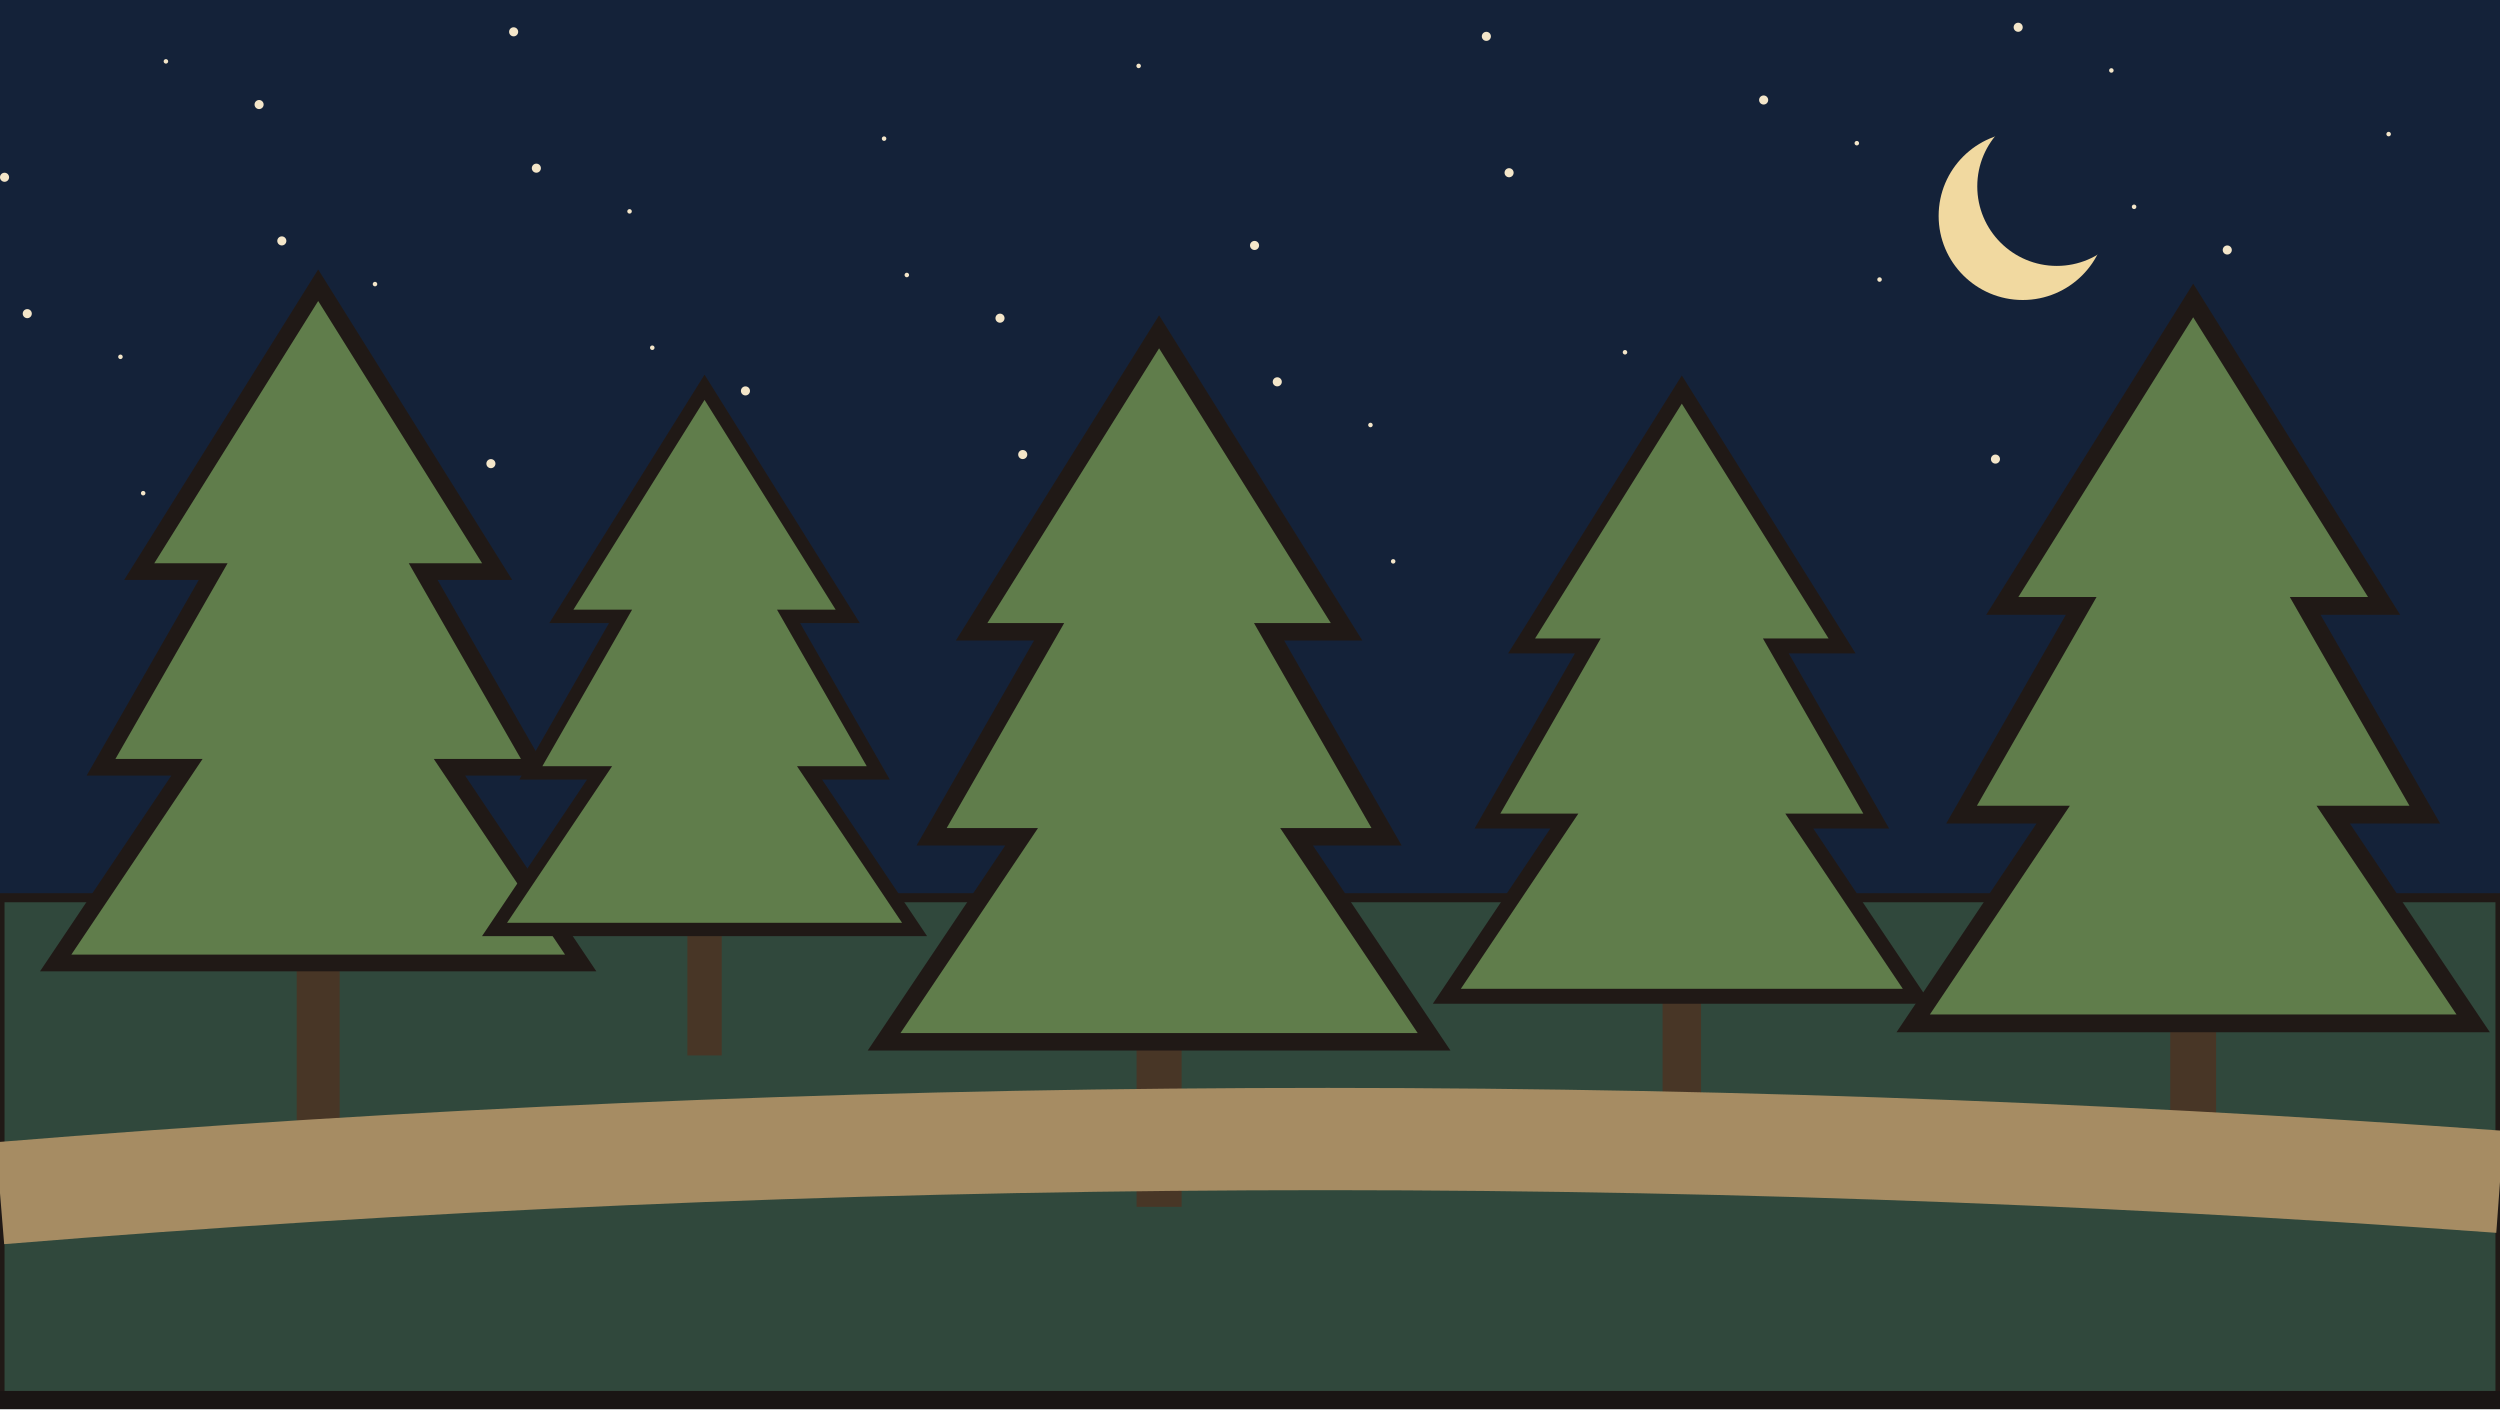
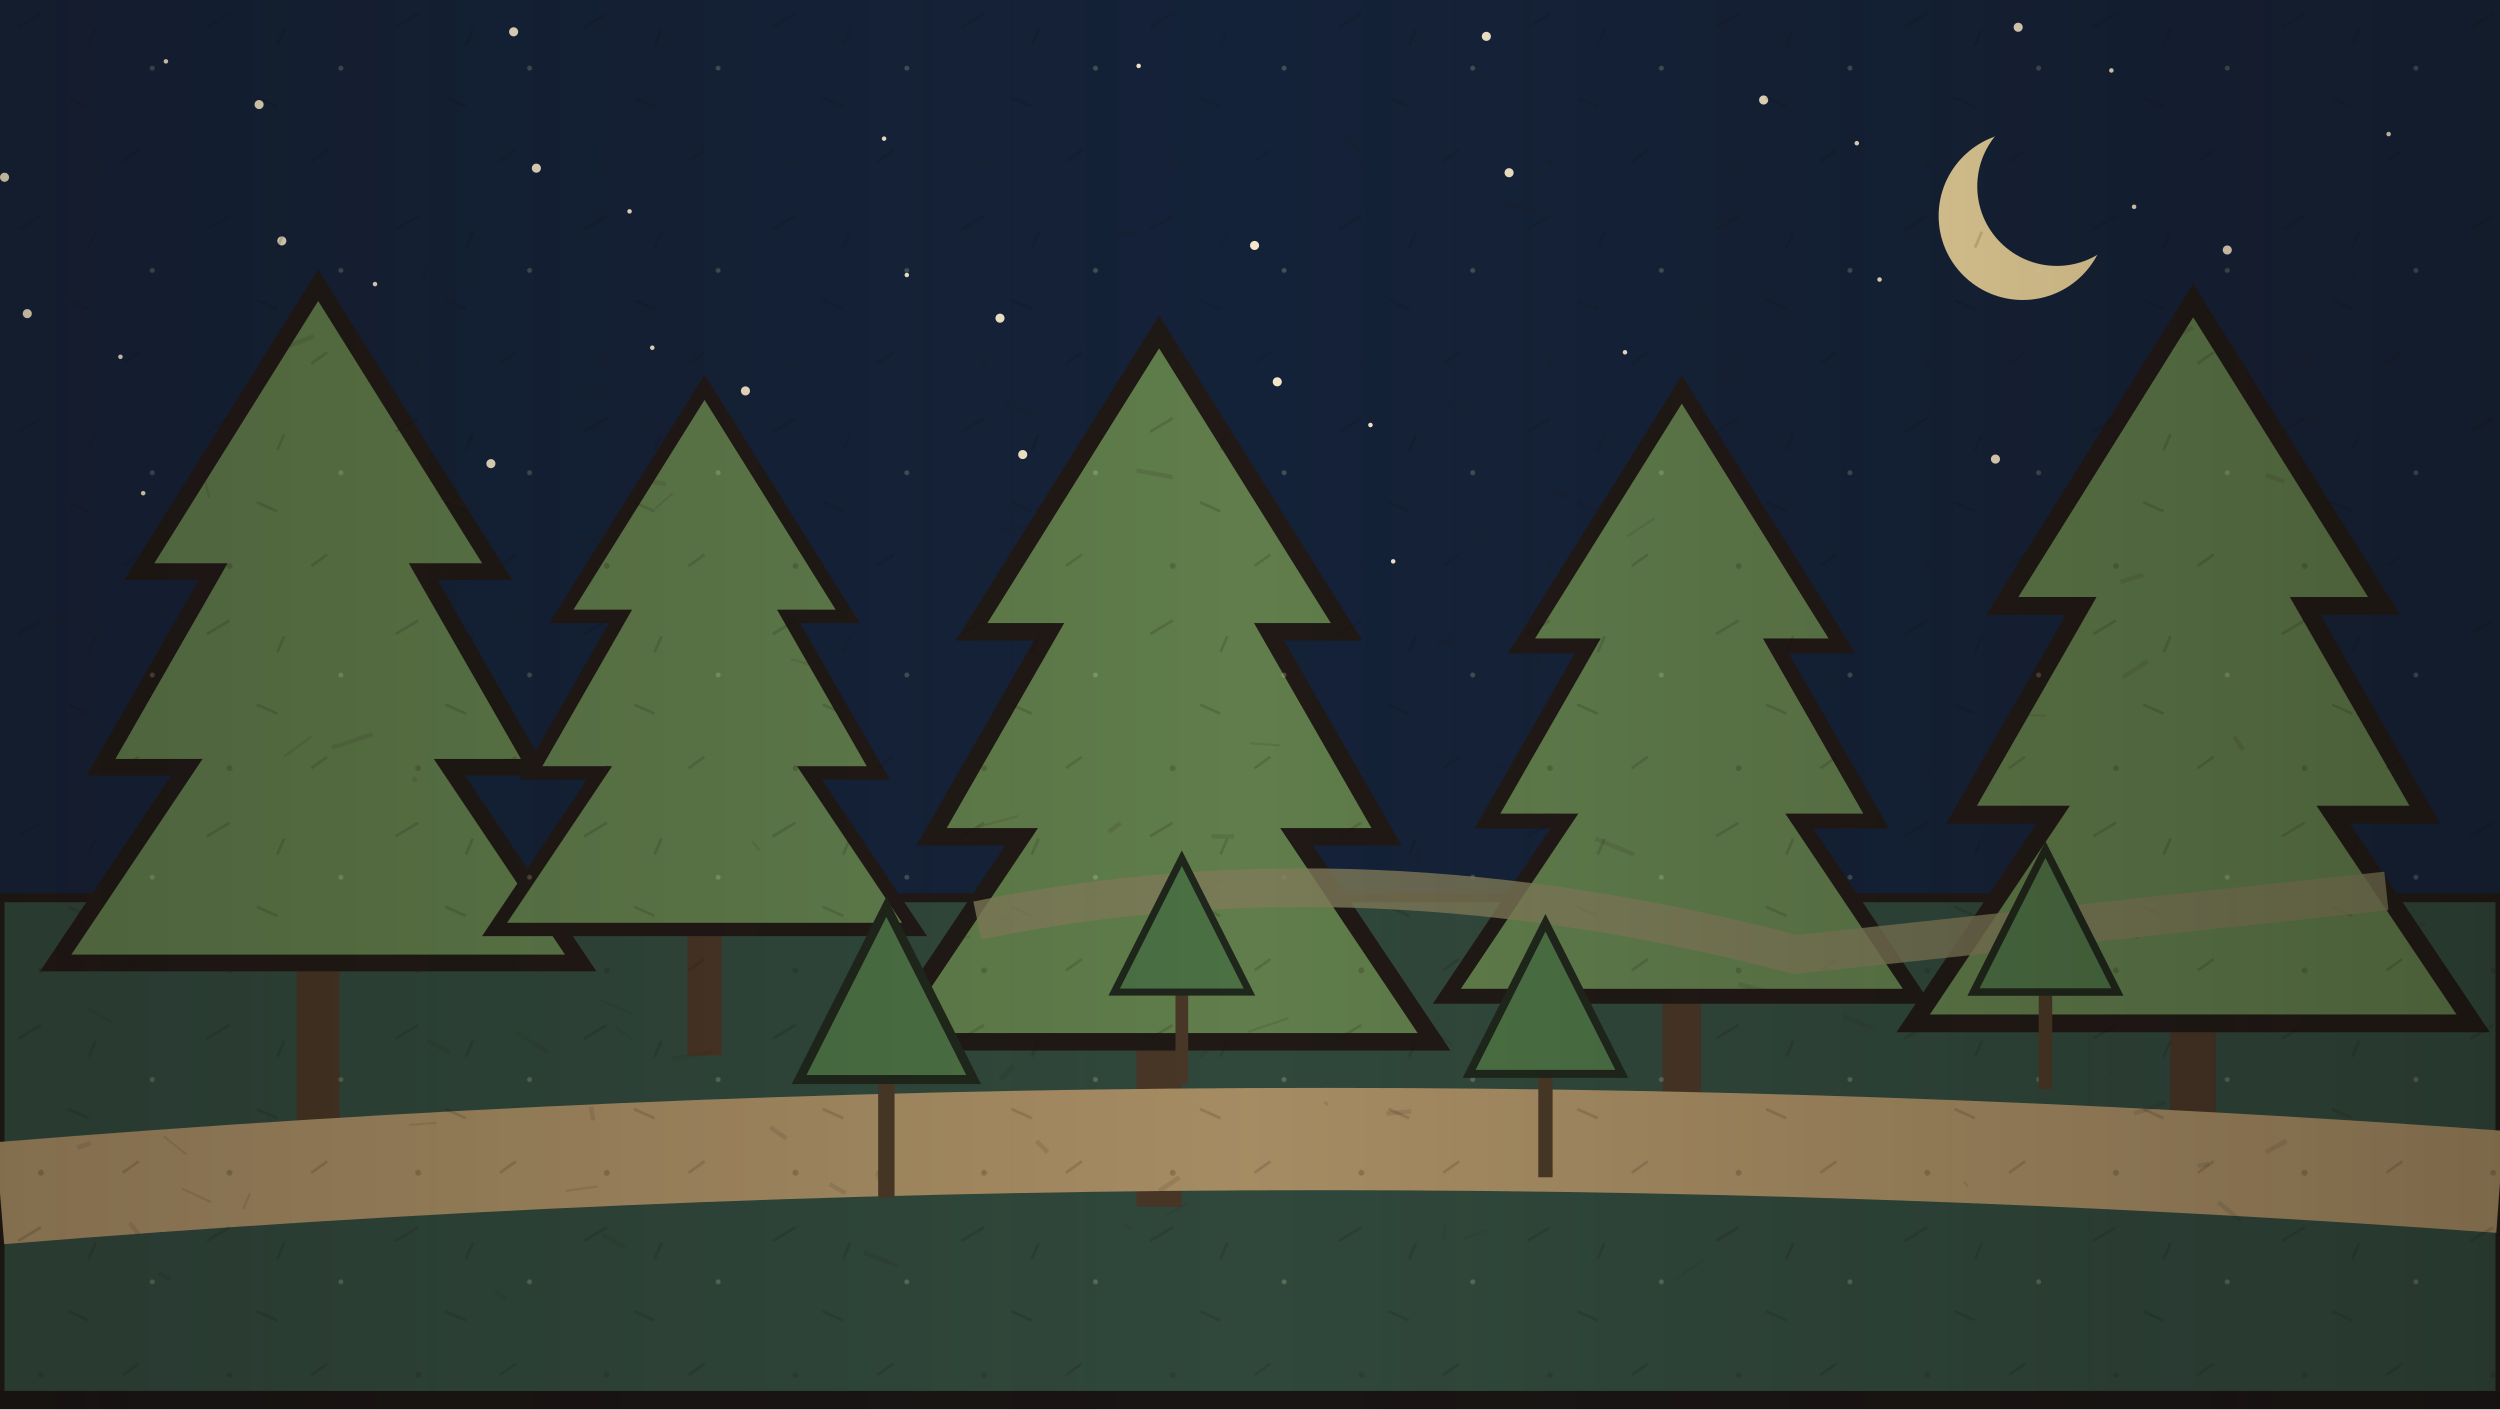
<svg xmlns="http://www.w3.org/2000/svg" viewBox="0 0 1100 620" preserveAspectRatio="xMidYMid slice">
  <rect width="1100" height="620" fill="#142239" />
  <circle cx="890" cy="95" r="37" fill="#f1d9a0" />
  <circle cx="905" cy="82" r="35" fill="#142239" />
  <circle cx="73" cy="27" r="1" fill="#f4e6c9" />
  <circle cx="236" cy="74" r="2" fill="#f4e6c9" />
  <circle cx="399" cy="121" r="1" fill="#f4e6c9" />
  <circle cx="562" cy="168" r="2" fill="#f4e6c9" />
  <circle cx="725" cy="215" r="1" fill="#f4e6c9" />
  <circle cx="888" cy="12" r="2" fill="#f4e6c9" />
  <circle cx="1051" cy="59" r="1" fill="#f4e6c9" />
  <circle cx="124" cy="106" r="2" fill="#f4e6c9" />
  <circle cx="287" cy="153" r="1" fill="#f4e6c9" />
  <circle cx="450" cy="200" r="2" fill="#f4e6c9" />
  <circle cx="613" cy="247" r="1" fill="#f4e6c9" />
  <circle cx="776" cy="44" r="2" fill="#f4e6c9" />
  <circle cx="939" cy="91" r="1" fill="#f4e6c9" />
  <circle cx="12" cy="138" r="2" fill="#f4e6c9" />
  <circle cx="175" cy="185" r="1" fill="#f4e6c9" />
  <circle cx="338" cy="232" r="2" fill="#f4e6c9" />
  <circle cx="501" cy="29" r="1" fill="#f4e6c9" />
  <circle cx="664" cy="76" r="2" fill="#f4e6c9" />
  <circle cx="827" cy="123" r="1" fill="#f4e6c9" />
  <circle cx="990" cy="170" r="2" fill="#f4e6c9" />
  <circle cx="63" cy="217" r="1" fill="#f4e6c9" />
  <circle cx="226" cy="14" r="2" fill="#f4e6c9" />
  <circle cx="389" cy="61" r="1" fill="#f4e6c9" />
  <circle cx="552" cy="108" r="2" fill="#f4e6c9" />
  <circle cx="715" cy="155" r="1" fill="#f4e6c9" />
  <circle cx="878" cy="202" r="2" fill="#f4e6c9" />
  <circle cx="1041" cy="249" r="1" fill="#f4e6c9" />
  <circle cx="114" cy="46" r="2" fill="#f4e6c9" />
  <circle cx="277" cy="93" r="1" fill="#f4e6c9" />
  <circle cx="440" cy="140" r="2" fill="#f4e6c9" />
  <circle cx="603" cy="187" r="1" fill="#f4e6c9" />
  <circle cx="766" cy="234" r="2" fill="#f4e6c9" />
  <circle cx="929" cy="31" r="1" fill="#f4e6c9" />
  <circle cx="2" cy="78" r="2" fill="#f4e6c9" />
  <circle cx="165" cy="125" r="1" fill="#f4e6c9" />
  <circle cx="328" cy="172" r="2" fill="#f4e6c9" />
  <circle cx="491" cy="219" r="1" fill="#f4e6c9" />
  <circle cx="654" cy="16" r="2" fill="#f4e6c9" />
  <circle cx="817" cy="63" r="1" fill="#f4e6c9" />
  <circle cx="980" cy="110" r="2" fill="#f4e6c9" />
  <circle cx="53" cy="157" r="1" fill="#f4e6c9" />
  <circle cx="216" cy="204" r="2" fill="#f4e6c9" />
  <rect x="0" y="395" width="1100" height="225" fill="#30483c" stroke="#201916" stroke-width="4" />
  <g transform="translate(140 325) scale(1.05)">
    <path d="M0 0v160" stroke="#483626" stroke-width="18" />
    <path d="M0 -190L-75 -70H-44L-91 12H-55L-110 94H110L55 12H91L44 -70H75Z" fill="#607d4b" stroke="#201916" stroke-width="7" />
  </g>
  <g transform="translate(310 330) scale(0.84)">
    <path d="M0 0v160" stroke="#483626" stroke-width="18" />
    <path d="M0 -190L-75 -70H-44L-91 12H-55L-110 94H110L55 12H91L44 -70H75Z" fill="#607d4b" stroke="#201916" stroke-width="7" />
  </g>
  <g transform="translate(510 355) scale(1.1)">
    <path d="M0 0v160" stroke="#483626" stroke-width="18" />
    <path d="M0 -190L-75 -70H-44L-91 12H-55L-110 94H110L55 12H91L44 -70H75Z" fill="#607d4b" stroke="#201916" stroke-width="7" />
  </g>
  <g transform="translate(740 350) scale(0.94)">
    <path d="M0 0v160" stroke="#483626" stroke-width="18" />
    <path d="M0 -190L-75 -70H-44L-91 12H-55L-110 94H110L55 12H91L44 -70H75Z" fill="#607d4b" stroke="#201916" stroke-width="7" />
  </g>
  <g transform="translate(965 345) scale(1.12)">
    <path d="M0 0v160" stroke="#483626" stroke-width="18" />
    <path d="M0 -190L-75 -70H-44L-91 12H-55L-110 94H110L55 12H91L44 -70H75Z" fill="#607d4b" stroke="#201916" stroke-width="7" />
  </g>
  <path d="M0 525Q550 480 1100 520" fill="none" stroke="#a68c63" stroke-width="45" />
  <path d="M0 618H1100" stroke="#191514" stroke-width="12" />
+   <defs>
+     <pattern id="uhy16grain" width="83" height="89" patternUnits="userSpaceOnUse">
+       <path d="M8 12l10-6M61 66l-7 5M30 43l9 4M42 13l-3 7" stroke="#140d0a" stroke-width="1.2" opacity=".15" />
+       <circle cx="18" cy="71" r="1.3" fill="#281b12" opacity=".22" />
+       <circle cx="67" cy="30" r="1.1" fill="#fff7c7" opacity=".21" />
+     </pattern>
+     <linearGradient id="uhy16vignette">
+       <stop offset="0" stop-color="#100b08" stop-opacity=".24" />
+       <stop offset=".50" stop-color="#100b08" stop-opacity="0" />
+       <stop offset="1" stop-color="#100b08" stop-opacity=".28" />
+     </linearGradient>
+   </defs>
+   <rect width="1100" height="620" fill="url(#uhy16grain)" pointer-events="none" />
+   <path d="M395 557l-15 -6" stroke="#281c15" stroke-width="2" opacity=".12" />
+   <path d="M636 538l-1 7" stroke="#281c15" stroke-width="1" opacity=".12" />
+   <path d="M241 463l-14 -9" stroke="#281c15" stroke-width="2" opacity=".12" />
+   <path d="M50 450l-11 -6" stroke="#281c15" stroke-width="1" opacity=".12" />
+   <path d="M894 252l-10 -8" stroke="#281c15" stroke-width="1" opacity=".12" />
+   <path d="M972 512l-5 1" stroke="#281c15" stroke-width="2" opacity=".12" />
+   <path d="M550 327l13 1" stroke="#281c15" stroke-width="1" opacity=".12" />
+   <path d="M678 294l-2 -5" stroke="#281c15" stroke-width="2" opacity=".12" />
+   <path d="M549 454l18 -6" stroke="#281c15" stroke-width="1" opacity=".12" />
+   <path d="M478 397l5 -7" stroke="#281c15" stroke-width="1" opacity=".12" />
+   <path d="M365 295l-17 -5" stroke="#281c15" stroke-width="1" opacity=".12" />
+   <path d="M929 472l0 1" stroke="#281c15" stroke-width="2" opacity=".12" />
+   <path d="M281 211l12 2" stroke="#281c15" stroke-width="2" opacity=".12" />
+   <path d="M760 100l-5 -6" stroke="#281c15" stroke-width="2" opacity=".12" />
+   <path d="M528 392l14 -7" stroke="#281c15" stroke-width="2" opacity=".12" />
+   <path d="M188 458l10 5" stroke="#281c15" stroke-width="2" opacity=".12" />
+   <path d="M921 122l3 -8" stroke="#281c15" stroke-width="2" opacity=".12" />
+   <path d="M650 181l-15 -3" stroke="#281c15" stroke-width="1" opacity=".12" />
+   <path d="M456 502l5 5" stroke="#281c15" stroke-width="2" opacity=".12" />
+   <path d="M395 424l-9 -4" stroke="#281c15" stroke-width="1" opacity=".12" />
+   <path d="M864 520l2 2" stroke="#281c15" stroke-width="1" opacity=".12" />
+   <path d="M639 460l-11 -9" stroke="#281c15" stroke-width="1" opacity=".12" />
+   <path d="M536 457l-8 8" stroke="#281c15" stroke-width="2" opacity=".12" />
+   <path d="M488 366l5 -4" stroke="#281c15" stroke-width="2" opacity=".12" />
+   <path d="M264 440l14 6" stroke="#281c15" stroke-width="1" opacity=".12" />
+   <path d="M257 239l9 -4" stroke="#281c15" stroke-width="2" opacity=".12" />
+   <path d="M621 489l-11 1" stroke="#281c15" stroke-width="2" opacity=".12" />
+   <path d="M755 168l8 -5" stroke="#281c15" stroke-width="2" opacity=".12" />
+   <path d="M414 427l-10 -2" stroke="#281c15" stroke-width="1" opacity=".12" />
+   <path d="M499 159l3 -7" stroke="#281c15" stroke-width="1" opacity=".12" />
+   <path d="M1034 118l3 6" stroke="#281c15" stroke-width="2" opacity=".12" />
+   <path d="M710 215l1 1" stroke="#281c15" stroke-width="1" opacity=".12" />
+   <path d="M82 508l-10 -8" stroke="#281c15" stroke-width="1" opacity=".12" />
+   <path d="M331 370l3 4" stroke="#281c15" stroke-width="1" opacity=".12" />
+   <path d="M209 114l-5 9" stroke="#281c15" stroke-width="1" opacity=".12" />
+   <path d="M997 209l8 3" stroke="#281c15" stroke-width="2" opacity=".12" />
+   <path d="M838 103l7 3" stroke="#281c15" stroke-width="1" opacity=".12" />
+   <path d="M294 188l-13 -2" stroke="#281c15" stroke-width="1" opacity=".12" />
+   <path d="M44 279l0 3" stroke="#281c15" stroke-width="2" opacity=".12" />
+   <path d="M765 433l15 4" stroke="#281c15" stroke-width="2" opacity=".12" />
+   <path d="M965 144l-16 8" stroke="#281c15" stroke-width="2" opacity=".12" />
+   <path d="M519 518l-9 6" stroke="#281c15" stroke-width="2" opacity=".12" />
+   <path d="M676 93l-14 -4" stroke="#281c15" stroke-width="2" opacity=".12" />
+   <path d="M182 344l1 -2" stroke="#281c15" stroke-width="2" opacity=".12" />
+   <path d="M748 140l7 -9" stroke="#281c15" stroke-width="1" opacity=".12" />
+   <path d="M811 447l14 6" stroke="#281c15" stroke-width="2" opacity=".12" />
+   <path d="M34 272l-15 0" stroke="#281c15" stroke-width="2" opacity=".12" />
+   <path d="M75 563l-5 -3" stroke="#281c15" stroke-width="2" opacity=".12" />
+   <path d="M389 524l-3 -8" stroke="#281c15" stroke-width="2" opacity=".12" />
+   <path d="M945 291l-11 7" stroke="#281c15" stroke-width="2" opacity=".12" />
+   <path d="M690 219l-9 -5" stroke="#281c15" stroke-width="2" opacity=".12" />
+   <path d="M448 359l-18 5" stroke="#281c15" stroke-width="1" opacity=".12" />
+   <path d="M210 224l-16 -5" stroke="#281c15" stroke-width="2" opacity=".12" />
+   <path d="M456 183l-14 -5" stroke="#281c15" stroke-width="2" opacity=".12" />
+   <path d="M659 337l8 2" stroke="#281c15" stroke-width="2" opacity=".12" />
+   <path d="M737 563l13 -9" stroke="#281c15" stroke-width="1" opacity=".12" />
+   <path d="M52 66l-11 8" stroke="#281c15" stroke-width="2" opacity=".12" />
+   <path d="M146 329l18 -6" stroke="#281c15" stroke-width="2" opacity=".12" />
+   <path d="M458 181l2 5" stroke="#281c15" stroke-width="1" opacity=".12" />
+   <path d="M933 256l10 -3" stroke="#281c15" stroke-width="2" opacity=".12" />
+   <path d="M806 298l7 5" stroke="#281c15" stroke-width="1" opacity=".12" />
+   <path d="M188 116l-2 7" stroke="#281c15" stroke-width="2" opacity=".12" />
+   <path d="M427 412l-4 1" stroke="#281c15" stroke-width="1" opacity=".12" />
+   <path d="M419 319l2 -2" stroke="#281c15" stroke-width="1" opacity=".12" />
+   <path d="M845 178l10 7" stroke="#281c15" stroke-width="1" opacity=".12" />
+   <path d="M339 496l7 5" stroke="#281c15" stroke-width="2" opacity=".12" />
+   <path d="M653 236l-7 2" stroke="#281c15" stroke-width="1" opacity=".12" />
+   <path d="M717 191l10 6" stroke="#281c15" stroke-width="1" opacity=".12" />
+   <path d="M1058 411l9 -5" stroke="#281c15" stroke-width="2" opacity=".12" />
+   <path d="M371 170l3 -8" stroke="#281c15" stroke-width="1" opacity=".12" />
+   <path d="M313 463l-17 3" stroke="#281c15" stroke-width="2" opacity=".12" />
+   <path d="M260 487l1 6" stroke="#281c15" stroke-width="2" opacity=".12" />
+   <path d="M624 381l0 -9" stroke="#281c15" stroke-width="2" opacity=".12" />
+   <path d="M716 236l12 -8" stroke="#281c15" stroke-width="1" opacity=".12" />
+   <path d="M1077 347l-2 3" stroke="#281c15" stroke-width="2" opacity=".12" />
+   <path d="M502 102l-13 2" stroke="#281c15" stroke-width="2" opacity=".12" />
+   <path d="M123 133l3 -7" stroke="#281c15" stroke-width="1" opacity=".12" />
+   <path d="M61 543l-4 -5" stroke="#281c15" stroke-width="2" opacity=".12" />
+   <path d="M593 222l-11 5" stroke="#281c15" stroke-width="1" opacity=".12" />
+   <path d="M592 60l7 7" stroke="#281c15" stroke-width="2" opacity=".12" />
+   <path d="M523 529l-10 6" stroke="#281c15" stroke-width="1" opacity=".12" />
+   <path d="M1018 155l-18 9" stroke="#281c15" stroke-width="2" opacity=".12" />
+   <path d="M1011 187l12 -4" stroke="#281c15" stroke-width="2" opacity=".12" />
+   <path d="M296 217l-8 7" stroke="#281c15" stroke-width="1" opacity=".12" />
+   <path d="M192 494l-12 1" stroke="#281c15" stroke-width="1" opacity=".12" />
+   <path d="M93 529l-13 -6" stroke="#281c15" stroke-width="1" opacity=".12" />
+   <path d="M37 350l-5 0" stroke="#281c15" stroke-width="1" opacity=".12" />
+   <path d="M583 486l1 -1" stroke="#281c15" stroke-width="2" opacity=".12" />
+   <path d="M632 283l11 -2" stroke="#281c15" stroke-width="2" opacity=".12" />
+   <path d="M271 452l8 6" stroke="#281c15" stroke-width="1" opacity=".12" />
+   <path d="M235 276l-12 -3" stroke="#281c15" stroke-width="1" opacity=".12" />
+   <path d="M492 128l0 1" stroke="#281c15" stroke-width="2" opacity=".12" />
+   <path d="M953 485l-14 5" stroke="#281c15" stroke-width="2" opacity=".12" />
+   <path d="M218 568l5 4" stroke="#281c15" stroke-width="2" opacity=".12" />
+   <path d="M440 403l6 4" stroke="#281c15" stroke-width="2" opacity=".12" />
+   <path d="M598 183l18 3" stroke="#281c15" stroke-width="1" opacity=".12" />
+   <path d="M48 192l10 5" stroke="#281c15" stroke-width="1" opacity=".12" />
+   <path d="M941 413l-4 -3" stroke="#281c15" stroke-width="1" opacity=".12" />
+   <path d="M40 503l-6 2" stroke="#281c15" stroke-width="2" opacity=".12" />
+   <path d="M997 507l9 -5" stroke="#281c15" stroke-width="2" opacity=".12" />
+   <path d="M416 209l3 -2" stroke="#281c15" stroke-width="1" opacity=".12" />
+   <path d="M266 174l-11 1" stroke="#281c15" stroke-width="1" opacity=".12" />
+   <path d="M522 464l-10 -4" stroke="#281c15" stroke-width="1" opacity=".12" />
+   <path d="M125 333l12 -9" stroke="#281c15" stroke-width="1" opacity=".12" />
+   <path d="M976 529l10 8" stroke="#281c15" stroke-width="2" opacity=".12" />
+   <path d="M185 249l13 2" stroke="#281c15" stroke-width="1" opacity=".12" />
+   <path d="M125 153l13 -5" stroke="#281c15" stroke-width="2" opacity=".12" />
+   <path d="M987 330l-4 -6" stroke="#281c15" stroke-width="2" opacity=".12" />
+   <path d="M543 368l-10 0" stroke="#281c15" stroke-width="2" opacity=".12" />
+   <path d="M92 219l-2 -9" stroke="#281c15" stroke-width="1" opacity=".12" />
+   <path d="M275 549l-10 -6" stroke="#281c15" stroke-width="2" opacity=".12" />
+   <path d="M253 408l-1 -1" stroke="#281c15" stroke-width="2" opacity=".12" />
+   <path d="M702 369l17 7" stroke="#281c15" stroke-width="2" opacity=".12" />
+   <path d="M181 82l15 -4" stroke="#281c15" stroke-width="1" opacity=".12" />
+   <path d="M495 539l3 2" stroke="#281c15" stroke-width="1" opacity=".12" />
+   <path d="M1046 244l-9 6" stroke="#281c15" stroke-width="1" opacity=".12" />
+   <path d="M107 532l3 -7" stroke="#281c15" stroke-width="1" opacity=".12" />
+   <path d="M372 525l-7 -4" stroke="#281c15" stroke-width="2" opacity=".12" />
+   <path d="M59 108l1 -9" stroke="#281c15" stroke-width="1" opacity=".12" />
+   <path d="M450 74l6 2" stroke="#281c15" stroke-width="1" opacity=".12" />
+   <path d="M249 524l14 -2" stroke="#281c15" stroke-width="1" opacity=".12" />
+   <path d="M472 210l-7 1" stroke="#281c15" stroke-width="2" opacity=".12" />
+   <path d="M440 475l6 -6" stroke="#281c15" stroke-width="2" opacity=".12" />
+   <path d="M885 314l15 1" stroke="#281c15" stroke-width="1" opacity=".12" />
+   <path d="M516 210l-16 -3" stroke="#281c15" stroke-width="2" opacity=".12" />
+   <path d="M95 200l-9 -2" stroke="#281c15" stroke-width="2" opacity=".12" />
+   <path d="M1058 156l-11 6" stroke="#281c15" stroke-width="1" opacity=".12" />
+   <path d="M64 170l7 4" stroke="#281c15" stroke-width="2" opacity=".12" />
+   <path d="M440 233l12 -1" stroke="#281c15" stroke-width="2" opacity=".12" />
+   <path d="M655 541l-11 4" stroke="#281c15" stroke-width="1" opacity=".12" />
+   <path d="M430 405Q600 370 790 420L1050 392" fill="none" stroke="#807b59" stroke-width="17" opacity=".8" />
+   <g transform="translate(390 455) scale(0.8)">
+     <path d="M0 0v90" stroke="#493826" stroke-width="9" />
+     <path d="M0-70l-48 95H48Z" fill="#4b7044" stroke="#1f261b" stroke-width="5" />
+   </g>
+   <g transform="translate(520 421) scale(0.62)">
+     <path d="M0 0v90" stroke="#493826" stroke-width="9" />
+     <path d="M0-70l-48 95H48Z" fill="#4b7044" stroke="#1f261b" stroke-width="5" />
+   </g>
+   <g transform="translate(680 455) scale(0.7)">
+     <path d="M0 0v90" stroke="#493826" stroke-width="9" />
+     <path d="M0-70l-48 95H48Z" fill="#4b7044" stroke="#1f261b" stroke-width="5" />
+   </g>
+   <g transform="translate(900 420) scale(0.66)">
+     <path d="M0 0v90" stroke="#493826" stroke-width="9" />
+     <path d="M0-70l-48 95H48Z" fill="#4b7044" stroke="#1f261b" stroke-width="5" />
+   </g>
+   <rect width="1100" height="620" fill="url(#uhy16vignette)" pointer-events="none" />
</svg>
